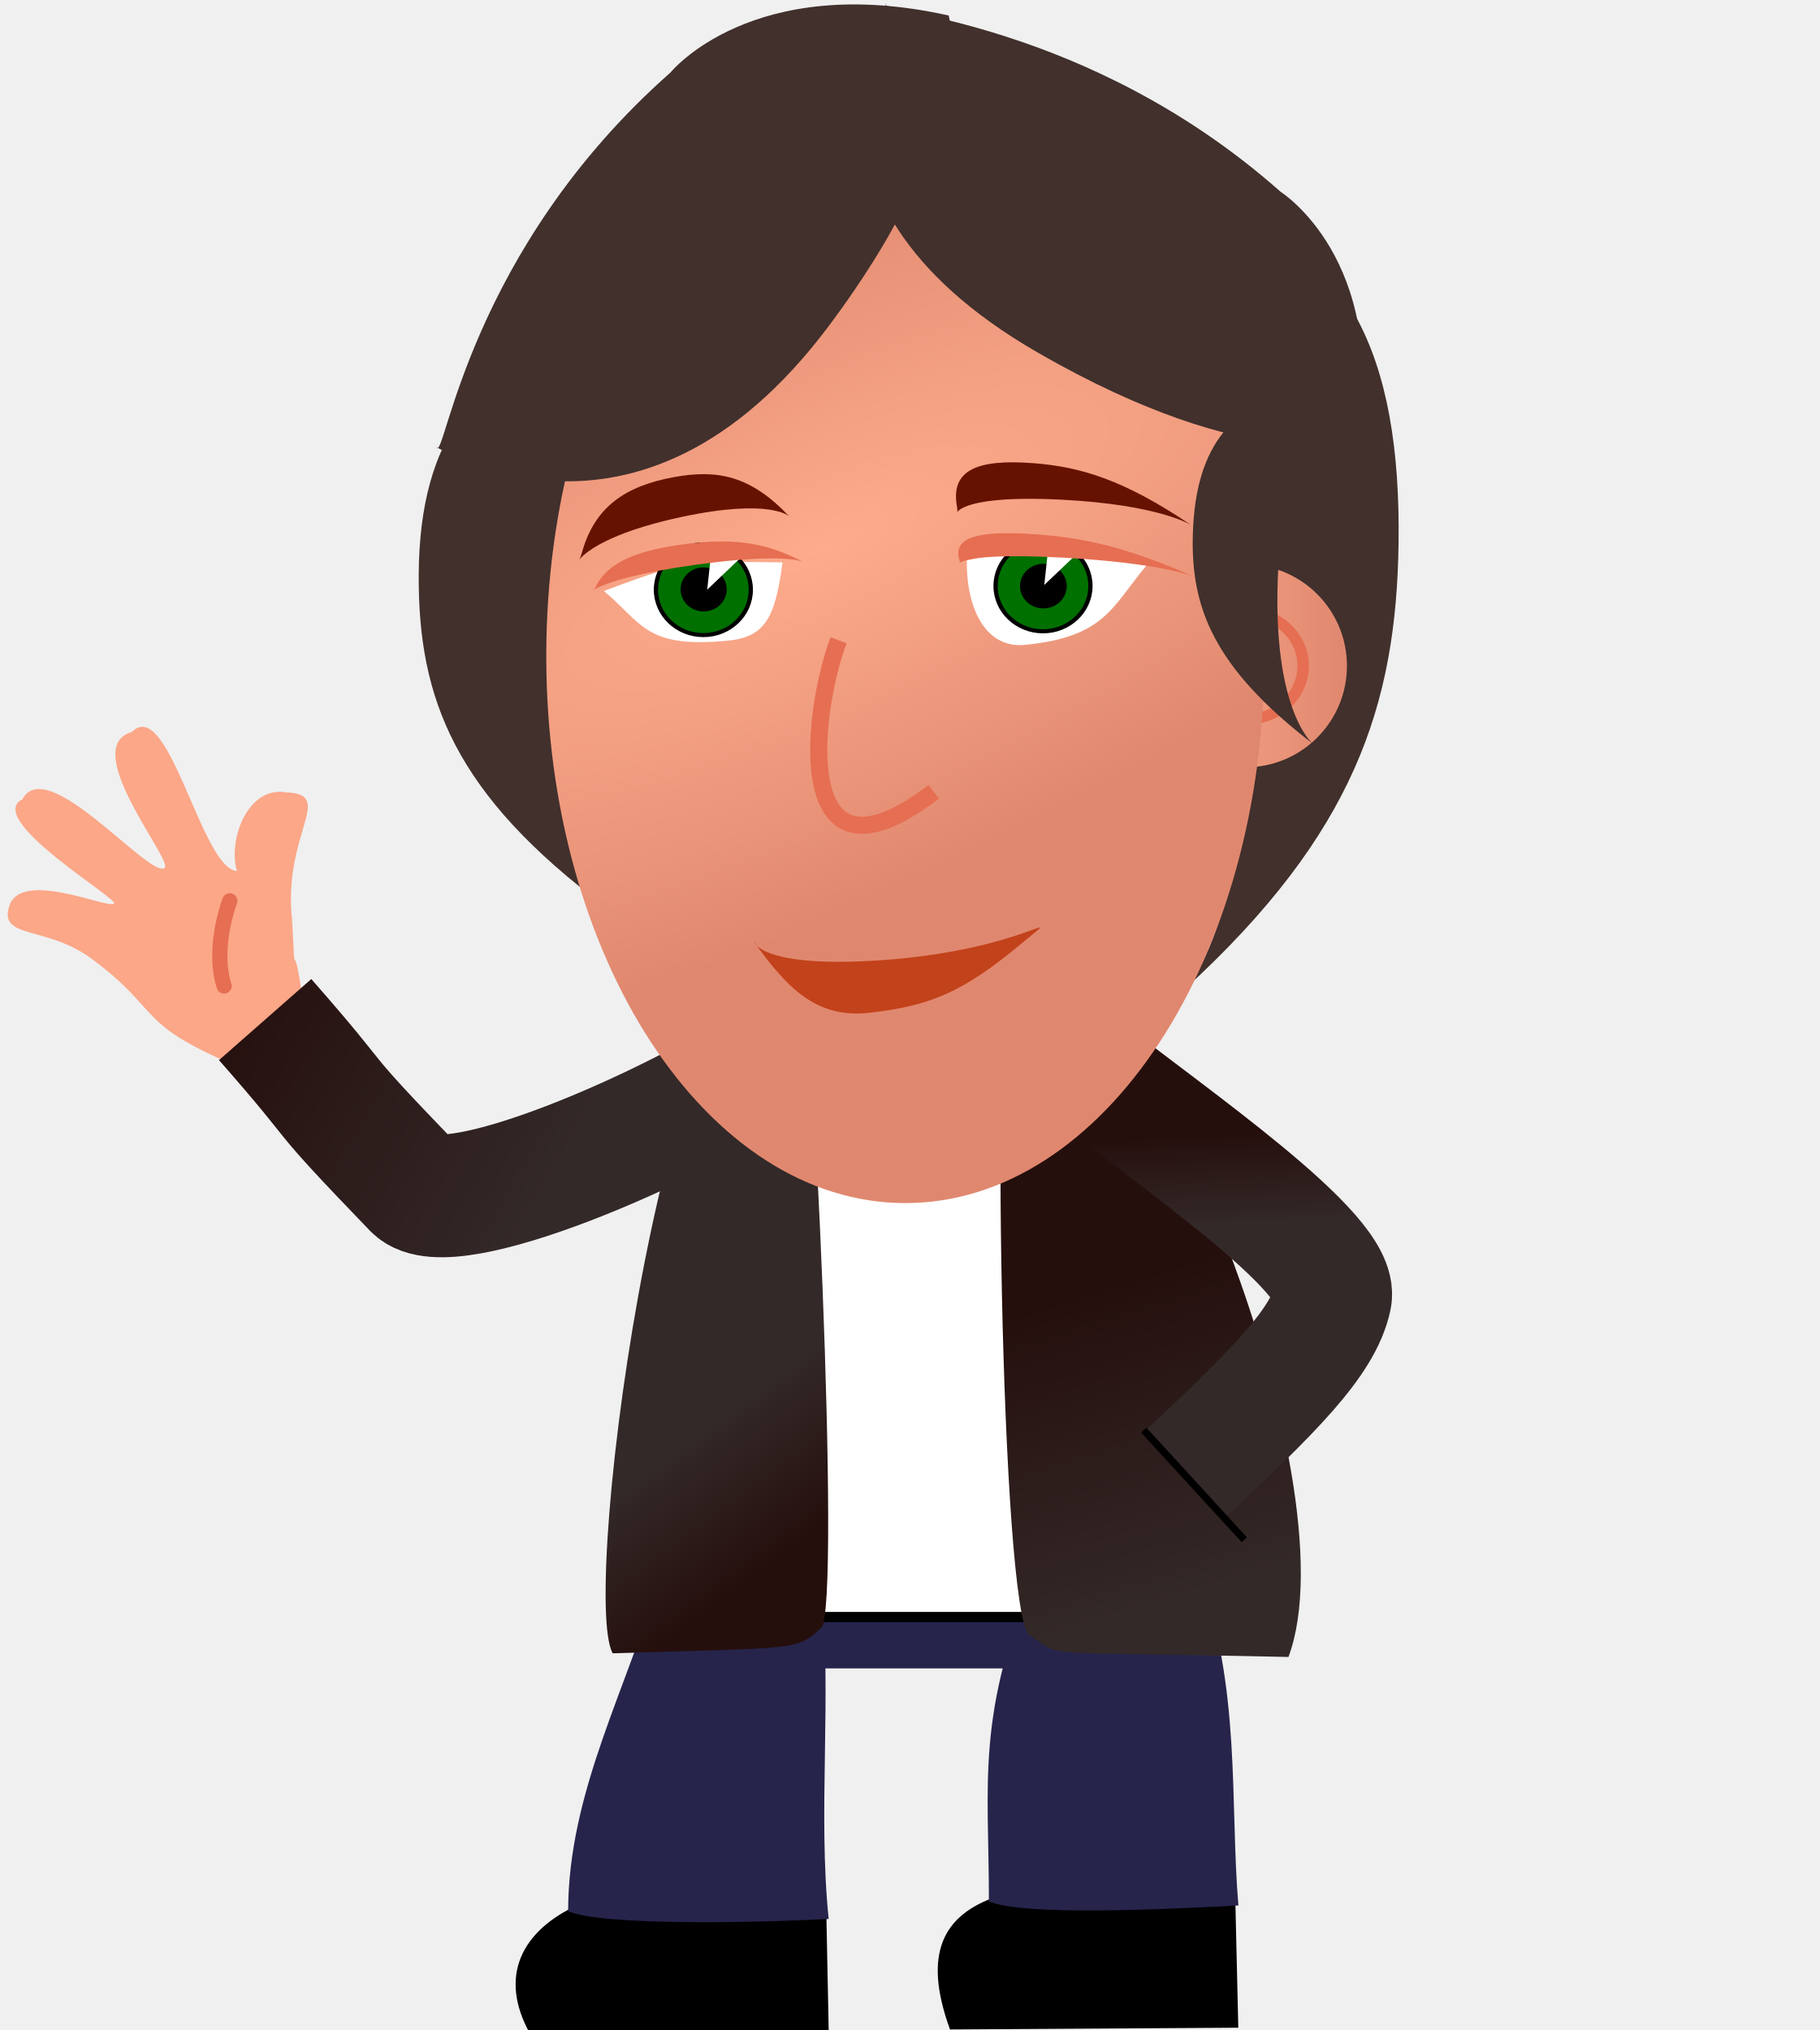
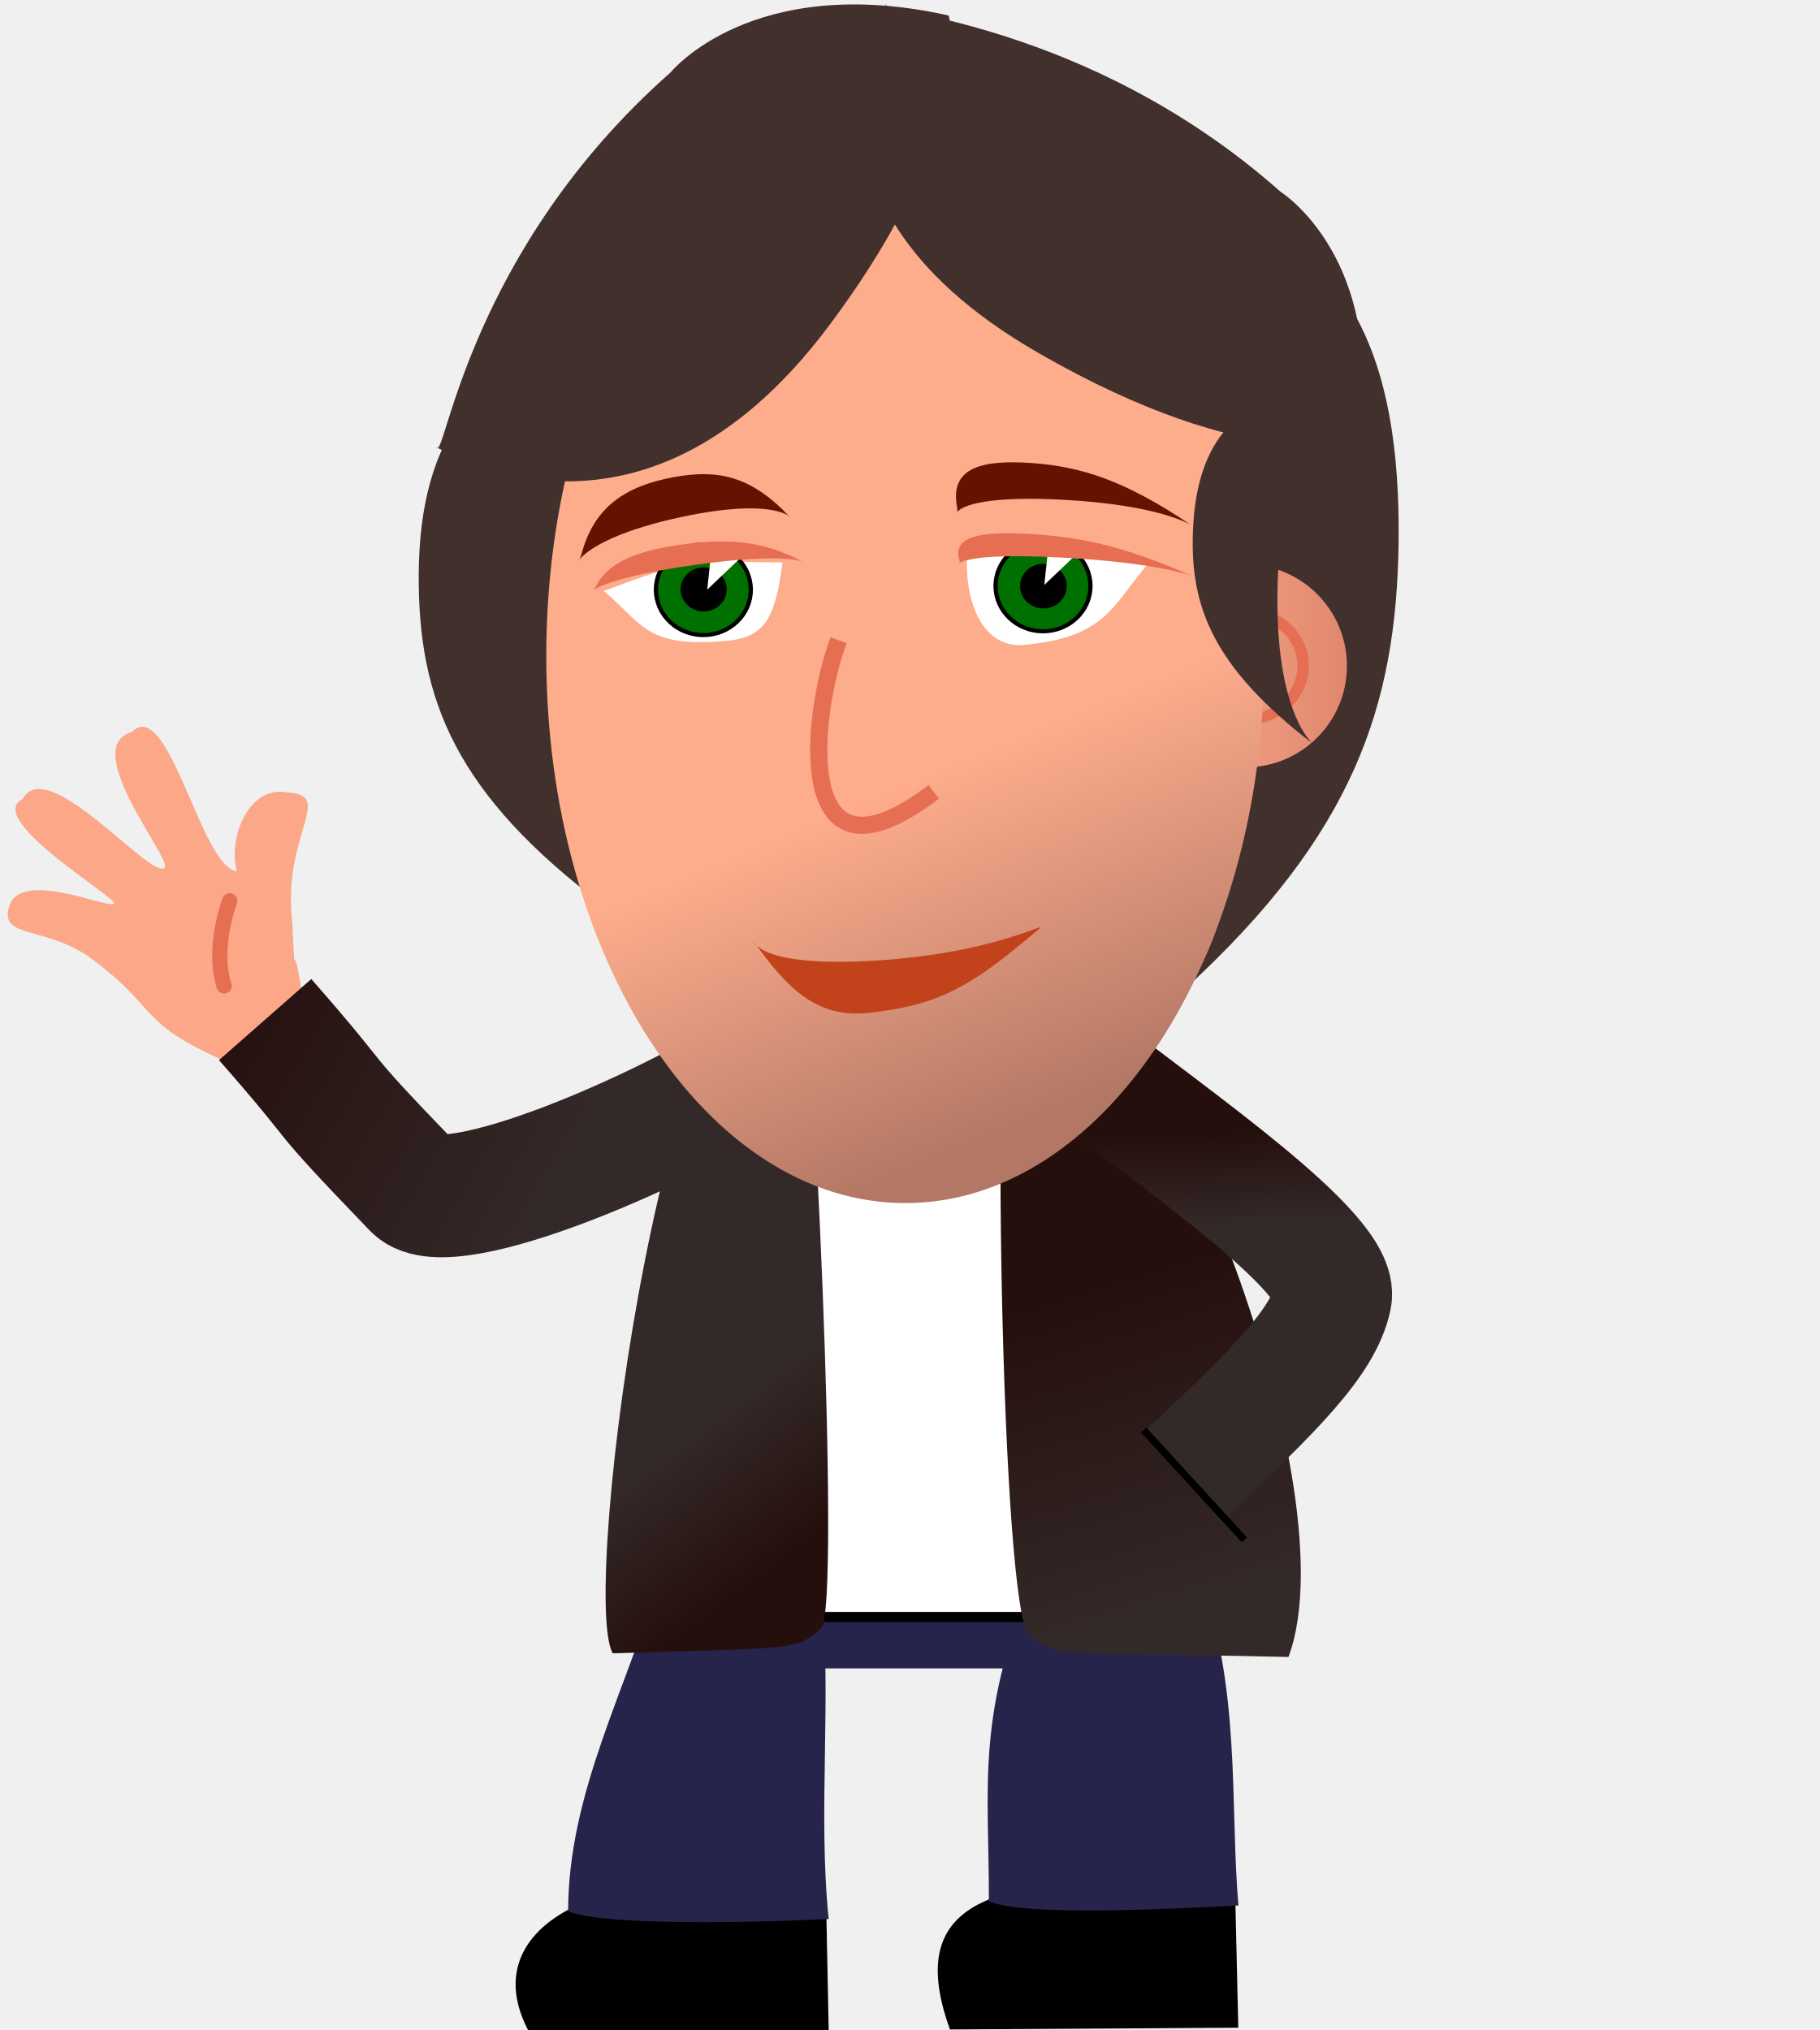
<svg xmlns="http://www.w3.org/2000/svg" xmlns:ns1="http://www.openswatchbook.org/uri/2009/osb" xmlns:xlink="http://www.w3.org/1999/xlink" width="950" height="1060.13" id="svg2" version="1.1">
  <defs id="defs4">
+     <linearGradient id="linearGradient6306">
+       <stop id="stop6308" offset="0" style="stop-color:#fdac8c;stop-opacity:1;" />
+       <stop id="stop6310" offset="1" style="stop-color:#b27765;stop-opacity:1;" />
+     </linearGradient>
    <linearGradient id="linearGradient5382">
      <stop style="stop-color:#332928;stop-opacity:1;" offset="0" id="stop5384" />
      <stop style="stop-color:#250f0d;stop-opacity:1;" offset="1" id="stop5386" />
    </linearGradient>
    <linearGradient id="linearGradient5289">
      <stop style="stop-color:#eb743a;stop-opacity:1;" offset="0" id="stop5291" />
      <stop style="stop-color:#fba788;stop-opacity:0;" offset="1" id="stop5293" />
    </linearGradient>
    <linearGradient id="linearGradient5227">
      <stop style="stop-color:#fdab8c;stop-opacity:1;" offset="0" id="stop5229" />
      <stop style="stop-color:#e0886f;stop-opacity:1;" offset="1" id="stop5231" />
    </linearGradient>
    <linearGradient id="linearGradient5221" ns1:paint="solid">
      <stop style="stop-color:#000000;stop-opacity:1;" offset="0" id="stop5223" />
    </linearGradient>
    <linearGradient xlink:href="#linearGradient5227" id="linearGradient4740" gradientUnits="userSpaceOnUse" x1="508.102" y1="382.352" x2="552.857" y2="382.352" />
    <linearGradient xlink:href="#linearGradient5227" id="linearGradient4746" gradientUnits="userSpaceOnUse" x1="225.445" y1="500.64" x2="283.31" y2="551.214" />
    <linearGradient xlink:href="#linearGradient5382" id="linearGradient4775" gradientUnits="userSpaceOnUse" gradientTransform="matrix(2.972793,0,0,2.972793,-641.4031,-786.885)" x1="416.04" y1="535.299" x2="414.043" y2="385.603" />
    <linearGradient xlink:href="#linearGradient5382" id="linearGradient4778" gradientUnits="userSpaceOnUse" gradientTransform="matrix(2.716275,0,0,2.972793,-551.0011,-813.8369)" x1="343.146" y1="500.981" x2="441.233" y2="540.268" />
    <linearGradient xlink:href="#linearGradient5227" id="linearGradient4922" gradientUnits="userSpaceOnUse" x1="508.102" y1="382.352" x2="552.857" y2="382.352" />
    <linearGradient xlink:href="#linearGradient5382" id="linearGradient4924" gradientUnits="userSpaceOnUse" gradientTransform="matrix(2.716275,0,0,2.972793,-551.0011,-813.8369)" x1="343.146" y1="500.981" x2="441.233" y2="540.268" />
    <linearGradient xlink:href="#linearGradient5382" id="linearGradient4926" gradientUnits="userSpaceOnUse" gradientTransform="matrix(2.972793,0,0,2.972793,-641.4031,-786.885)" x1="416.04" y1="535.299" x2="414.043" y2="385.603" />
    <linearGradient xlink:href="#linearGradient5227" id="linearGradient4928" gradientUnits="userSpaceOnUse" x1="225.445" y1="500.64" x2="283.31" y2="551.214" />
    <linearGradient xlink:href="#linearGradient5382" id="linearGradient4957" gradientUnits="userSpaceOnUse" gradientTransform="matrix(2.972793,0,0,2.972793,-637.3646,-784.8657)" x1="414.107" y1="476.667" x2="413.398" y2="460.987" />
    <linearGradient xlink:href="#linearGradient5382" id="linearGradient4960" gradientUnits="userSpaceOnUse" gradientTransform="matrix(1.915588,0,0,2.972793,-293.3642,-811.8176)" x1="340.325" y1="515.8" x2="353.089" y2="542.201" />
    <linearGradient xlink:href="#linearGradient5382" id="linearGradient4978" x1="256.899" y1="634.156" x2="84.413" y2="534.555" gradientUnits="userSpaceOnUse" gradientTransform="translate(2.019297,-28.27016)" />
    <linearGradient xlink:href="#linearGradient5382" id="linearGradient4982" gradientUnits="userSpaceOnUse" gradientTransform="matrix(-2.716275,0,0,2.972793,1484.154,-807.9868)" x1="326.222" y1="548.66" x2="341.807" y2="493.877" />
    <linearGradient xlink:href="#linearGradient5227" id="linearGradient5886" gradientUnits="userSpaceOnUse" x1="508.102" y1="382.352" x2="552.857" y2="382.352" />
-     <radialGradient xlink:href="#linearGradient5227" id="radialGradient5914" cx="243.276" cy="537.23" fx="243.276" fy="537.23" r="71.5" gradientTransform="matrix(-2.711765,0.7030356,-0.4092427,-0.4787786,1104.597,575.7612)" gradientUnits="userSpaceOnUse" />
+     <linearGradient xlink:href="#linearGradient6306" id="linearGradient6304" x1="247.967" y1="514.364" x2="257.429" y2="555.403" gradientUnits="userSpaceOnUse" />
  </defs>
  <g id="layer2" style="display:inline" transform="translate(32.01036,7.548462)">
    <g id="g5782" transform="translate(4.038594,3.933454)">
      <path id="path5390" d="M 395.237,978.387 C 290.703,955.011 207.102,990.257 240.725,1050.667 l 155.958,0 z" style="fill:#000000;fill-opacity:1;stroke:none" />
      <path id="path5364" d="m 308.989,809.985 c 30.286,-1.08 53.448,9.142 83.734,8.062 5.75,56.15 -1.839,116.461 3.912,172.611 -36.362,1.942 -118.485,3.748 -136.039,-4.065 0.077,-62.57 31.053,-116.396 48.393,-176.608 z" style="fill:#26244b;fill-opacity:1;stroke:none" />
    </g>
    <g id="g5778" transform="translate(-26.58792,2.019297)">
      <path style="fill:#000000;fill-opacity:1;stroke:none" d="M 639.371,973.254 C 536.364,970.947 461.334,969.82 490.605,1050.275 l 150.54,-0.91 z" id="path5398" />
      <path style="fill:#26244b;fill-opacity:1;stroke:none" d="m 536.33,808.683 c 30.286,-1.08 53.448,3.396 83.734,2.316 22.899,59.346 16.597,122.442 21.15,174.526 -36.362,1.942 -112.739,5.663 -130.292,-2.15 0.077,-62.57 -7.255,-97.242 25.408,-174.692 z" id="path5400" />
    </g>
    <rect style="fill:#26244b;fill-opacity:1;stroke:#000000;stroke-width:0;stroke-linecap:round;stroke-linejoin:round;stroke-miterlimit:4;stroke-opacity:1;stroke-dasharray:none" id="rect4986" width="279.647" height="68.954" x="324.564" y="794.786" />
    <rect style="fill:#ffffff;fill-opacity:1;stroke:#000000;stroke-width:5.356;stroke-linecap:round;stroke-linejoin:round;stroke-miterlimit:4;stroke-opacity:1;stroke-dasharray:none" id="rect4984" width="204.947" height="298.913" x="351.38" y="538.012" />
    <path style="fill:url(#linearGradient4960);fill-opacity:1;stroke:none" d="m 384.413,481.038 c 7.8,18.688 22.932,351.695 12.4,361.536 -13.172,12.025 -11.686,10.243 -108.896,13.284 -17.635,-31.083 29.733,-388.033 96.495,-374.82 z" id="path5358" />
    <path id="path4980" d="m 496.261,482.953 c -11.06,18.688 -5.702,353.611 9.232,363.451 18.677,12.025 -2.583,8.328 135.259,11.369 34.584,-92.376 -77.986,-370.795 -144.49,-374.82 z" style="fill:url(#linearGradient4982);fill-opacity:1;stroke:none" />
    <path style="fill:none;stroke:url(#linearGradient4957);stroke-width:61.714;stroke-linecap:butt;stroke-linejoin:miter;stroke-miterlimit:4;stroke-opacity:1;stroke-dasharray:none" d="m 530.323,547.298 c 49.952,39.352 138.326,99.636 133.491,122.927 -4.835,23.291 -31.343,49.211 -76.216,91.45" id="path5402" />
    <path style="fill:#fba788;fill-opacity:1;stroke:none" d="m 126.084,514.494 c -5.816,-40.183 -3.528,-1.477 -5.579,-41.443 -4.971,-45.402 22.957,-65.717 -3.008,-66.797 C 97.412,402.675 86.901,430.986 91.678,447.297 73.231,446.362 56.06,355.4 36.869,374.704 8.809,382.733 58.451,441.73 53.964,445.677 c -7.429,6.213 -61.391,-59.908 -74.219,-35.885 -20.444,10.379 50.849,52.327 47.794,54.6 -3.58,2.664 -48.282,-17.849 -54.613,0.981 -5.993,17.826 19.081,10.12 43.027,27.867 23.946,17.748 25.832,26.322 39.766,37.096 13.934,10.774 45.102,22.793 45.102,22.793 z" id="path5410" />
    <path id="path5426" d="m 87.951,462.909 c -5.305,15.096 -6.973,31.988 -2.95,44.467" style="fill:none;stroke:#e66e52;stroke-width:7.928;stroke-linecap:round;stroke-linejoin:round;stroke-miterlimit:4;stroke-opacity:1;stroke-dasharray:none" />
    <path id="path5404" d="m 106.433,524.91 c 45.898,52.236 20.767,28.838 77.757,87.948 17.842,18.506 132.026,-29.19 194.552,-70.853" style="fill:none;stroke:url(#linearGradient4978);stroke-width:64.153;stroke-linecap:butt;stroke-linejoin:miter;stroke-miterlimit:4;stroke-opacity:1;stroke-dasharray:none" />
    <path style="fill:none;stroke:#000000;stroke-width:3.746px;stroke-linecap:butt;stroke-linejoin:miter;stroke-opacity:1" d="m 565.174,739.284 52.534,57.318" id="path5408" />
    <path id="path5281" d="m 593.591,96.227 c 78.399,21.873 105.954,81.608 104.651,179.862 -1.124,84.748 -23.39,151.914 -111.275,232.588 0,0 39.726,-38.528 36.792,-214.759 C 620.02,69.368 555.786,85.68 593.591,96.227 z" style="fill:#41302c;fill-opacity:1;stroke:none" />
    <g id="g4041" transform="matrix(0.7964364,0,0,0.7964364,128.7147,100.3876)">
      <path transform="matrix(2.972793,0,0,2.972793,-962.2825,-835.5593)" d="m 552.857,382.352 c 0,12.359 -10.019,22.378 -22.378,22.378 -12.359,0 -22.378,-10.019 -22.378,-22.378 0,-12.359 10.019,-22.378 22.378,-22.378 12.359,0 22.378,10.019 22.378,22.378 z" id="path5305" style="fill:url(#linearGradient5886);fill-opacity:1;stroke:none" />
      <path style="fill:none;stroke:#e66e52;stroke-width:4.464;stroke-miterlimit:4;stroke-opacity:1;stroke-dasharray:none" id="path5315" d="m 552.857,382.352 c 0,12.359 -10.019,22.378 -22.378,22.378 -12.359,0 -22.378,-10.019 -22.378,-22.378 0,-12.359 10.019,-22.378 22.378,-22.378 12.359,0 22.378,10.019 22.378,22.378 z" transform="matrix(1.690411,0,0,1.573831,-282.006,-300.663)" />
    </g>
    <path style="fill:#41302c;fill-opacity:1;stroke:none" d="m 286.37,165.448 c -74.7,16.269 -100.956,60.7 -99.714,133.783 1.071,63.036 22.287,112.995 106.025,173 0,0 -37.852,-28.658 -35.056,-159.739 3.562,-167.021 64.766,-154.889 28.745,-147.044 z" id="path5406" />
-     <path style="fill:url(#radialGradient5914);fill-opacity:1;fill-rule:evenodd;stroke:none" id="path3755" d="m 313.5,501.362 c 0,33.137 -32.012,60 -71.5,60 -39.488,0 -71.5,-26.863 -71.5,-60 0,-33.137 32.012,-60 71.5,-60 39.488,0 71.5,26.863 71.5,60 z" transform="matrix(2.622112,0,0,4.761148,-193.8483,-2051.986)" />
+     <path style="fill:url(#linearGradient6304);fill-opacity:1.0;fill-rule:evenodd;stroke:none" id="path3755" d="m 313.5,501.362 c 0,33.137 -32.012,60 -71.5,60 -39.488,0 -71.5,-26.863 -71.5,-60 0,-33.137 32.012,-60 71.5,-60 39.488,0 71.5,26.863 71.5,60 z" transform="matrix(2.622112,0,0,4.761148,-193.8483,-2051.986)" />
    <path style="fill:#41302c;fill-opacity:1;stroke:none" d="m 430.58,-5.479 c -5.776,4.404 105.046,8.591 206.069,98.088 0,0 56.005,35.144 40.155,129.764 0,0 -54.246,19.25 -167.118,-45.9 C 365.866,93.46 434.051,-8.126 430.58,-5.479 z" id="path5299" />
    <path id="path5303" d="m 195.998,226.301 c 4.424,6.043 16.83,-103.101 122.129,-196.032 0,0 42.501,-52.628 145.181,-29.725 0,0 17.293,55.056 -62.134,161.555 -101.204,135.7 -207.835,60.571 -205.176,64.202 z" style="fill:#41302c;fill-opacity:1;stroke:none" />
    <path style="fill:#651300;fill-opacity:1;stroke:none" d="m 271.762,281.298 c 6.575,-23.987 22.565,-35.08 48.375,-39.725 22.262,-4.006 39.68,-0.946 59.957,20.563 0,0 -9.707,-9.617 -56.056,0.251 -59.057,12.575 -55.447,30.477 -52.276,18.91 z" id="path5279" />
    <path style="fill:#c2421b;fill-opacity:1;stroke:none" d="m 501.903,484.726 c -30.853,25.854 -48.217,33.079 -80.047,36.635 -27.454,3.067 -42.834,-12.747 -60.328,-37.269 0,0 3.414,14.274 67.206,9.766 74.469,-5.263 97.26,-29.321 73.168,-9.133 z" id="path5285" />
    <path style="fill:#651300;fill-opacity:1;stroke:none" d="m 467.706,257.254 c -3.626,-19.318 10.423,-25.126 39.52,-22.944 25.097,1.882 47.731,8.753 82.768,32.393 0,0 -16.445,-10.725 -67.955,-13.312 -65.634,-3.296 -52.584,13.177 -54.332,3.862 z" id="path5297" />
    <path id="path5956" d="m 405.837,326.805 c -14.719,39.514 -24.692,136.01 49.717,79.158" style="fill:none;stroke:#e66e52;stroke-width:8.941px;stroke-linecap:butt;stroke-linejoin:miter;stroke-opacity:1" />
    <path style="fill:#41302c;fill-opacity:1;stroke:none" d="m 658.882,192.533 c -48.373,7.253 -66.575,33.533 -68.043,78.377 -1.267,38.68 10.781,70.077 62.582,109.909 0,0 -23.368,-18.945 -17.515,-99.196 7.458,-102.253 46.302,-92.588 22.976,-89.09 z" id="path4037" />
    <path id="path5760" d="m 283.258,301.1 c 19.638,16.139 21.375,29.769 62.691,26.098 21.258,-1.417 26.704,-11.212 30.633,-41.059 -45.246,-0.19 -44.718,-3.427 -93.324,14.962 z" style="fill:#ffffff;fill-opacity:1;stroke:none" />
    <path transform="matrix(2.216388,0,0,2.120023,-337.9131,-350.613)" d="m 314.895,307.092 c 0,6.171 -5.003,11.174 -11.174,11.174 -6.171,0 -11.174,-5.003 -11.174,-11.174 0,-6.171 5.003,-11.174 11.174,-11.174 6.171,0 11.174,5.003 11.174,11.174 z" id="path5768" style="fill:#007000;fill-opacity:1;stroke:#000000;stroke-opacity:1" />
    <path style="fill:#000000;fill-opacity:1;stroke:none" id="path5762" d="m 314.895,307.092 c 0,6.171 -5.003,11.174 -11.174,11.174 -6.171,0 -11.174,-5.003 -11.174,-11.174 0,-6.171 5.003,-11.174 11.174,-11.174 6.171,0 11.174,5.003 11.174,11.174 z" transform="matrix(1.077135,0,0,1.030303,8.252635,-16.1437)" />
    <path style="fill:#ffffff;fill-opacity:1;stroke:none" d="m 339.675,277.955 16.053,4.838 -18.465,17.575 z" id="path5770" />
    <path id="path5754" d="m 279.084,298.824 c 6.24,-12.913 22.071,-19.223 47.807,-22.365 22.199,-2.71 39.654,-1.539 60.222,9.357 0,0 -9.838,-4.855 -56.034,1.598 -58.862,8.222 -55.005,17.637 -51.996,11.41 z" style="fill:#e66e52;fill-opacity:1;stroke:none" />
    <path style="fill:#ffffff;fill-opacity:1;stroke:none" d="m 566.962,287.365 c -18.284,21.657 -21.67,37.513 -62.979,41.767 -21.219,2.707 -31.602,-18.95 -31.151,-44.087 44.921,-9.282 44.469,-8.121 94.13,2.32 z" id="path5758" />
    <path style="fill:#007000;fill-opacity:1;stroke:#000000;stroke-opacity:1" id="path5912" d="m 314.895,307.092 c 0,6.171 -5.003,11.174 -11.174,11.174 -6.171,0 -11.174,-5.003 -11.174,-11.174 0,-6.171 5.003,-11.174 11.174,-11.174 6.171,0 11.174,5.003 11.174,11.174 z" transform="matrix(2.216388,0,0,2.120023,-160.5715,-352.5899)" />
    <path transform="matrix(1.090909,0,0,1.043478,181.455,-21.90999)" d="m 314.895,307.092 c 0,6.171 -5.003,11.174 -11.174,11.174 -6.171,0 -11.174,-5.003 -11.174,-11.174 0,-6.171 5.003,-11.174 11.174,-11.174 6.171,0 11.174,5.003 11.174,11.174 z" id="path5764" style="fill:#000000;fill-opacity:1;stroke:none" />
    <path id="path5772" d="m 515.669,275.508 16.053,4.838 -18.465,17.575 z" style="fill:#ffffff;fill-opacity:1;stroke:none" />
    <path id="path5756" d="m 468.921,284.822 c -3.658,-12.104 10.375,-15.391 39.461,-13.359 25.088,1.753 47.723,6.553 82.785,22.075 0,0 -16.455,-7.054 -67.946,-9.859 -65.608,-3.573 -52.535,6.979 -54.299,1.143 z" style="fill:#e66e52;fill-opacity:1;stroke:none" />
  </g>
</svg>
